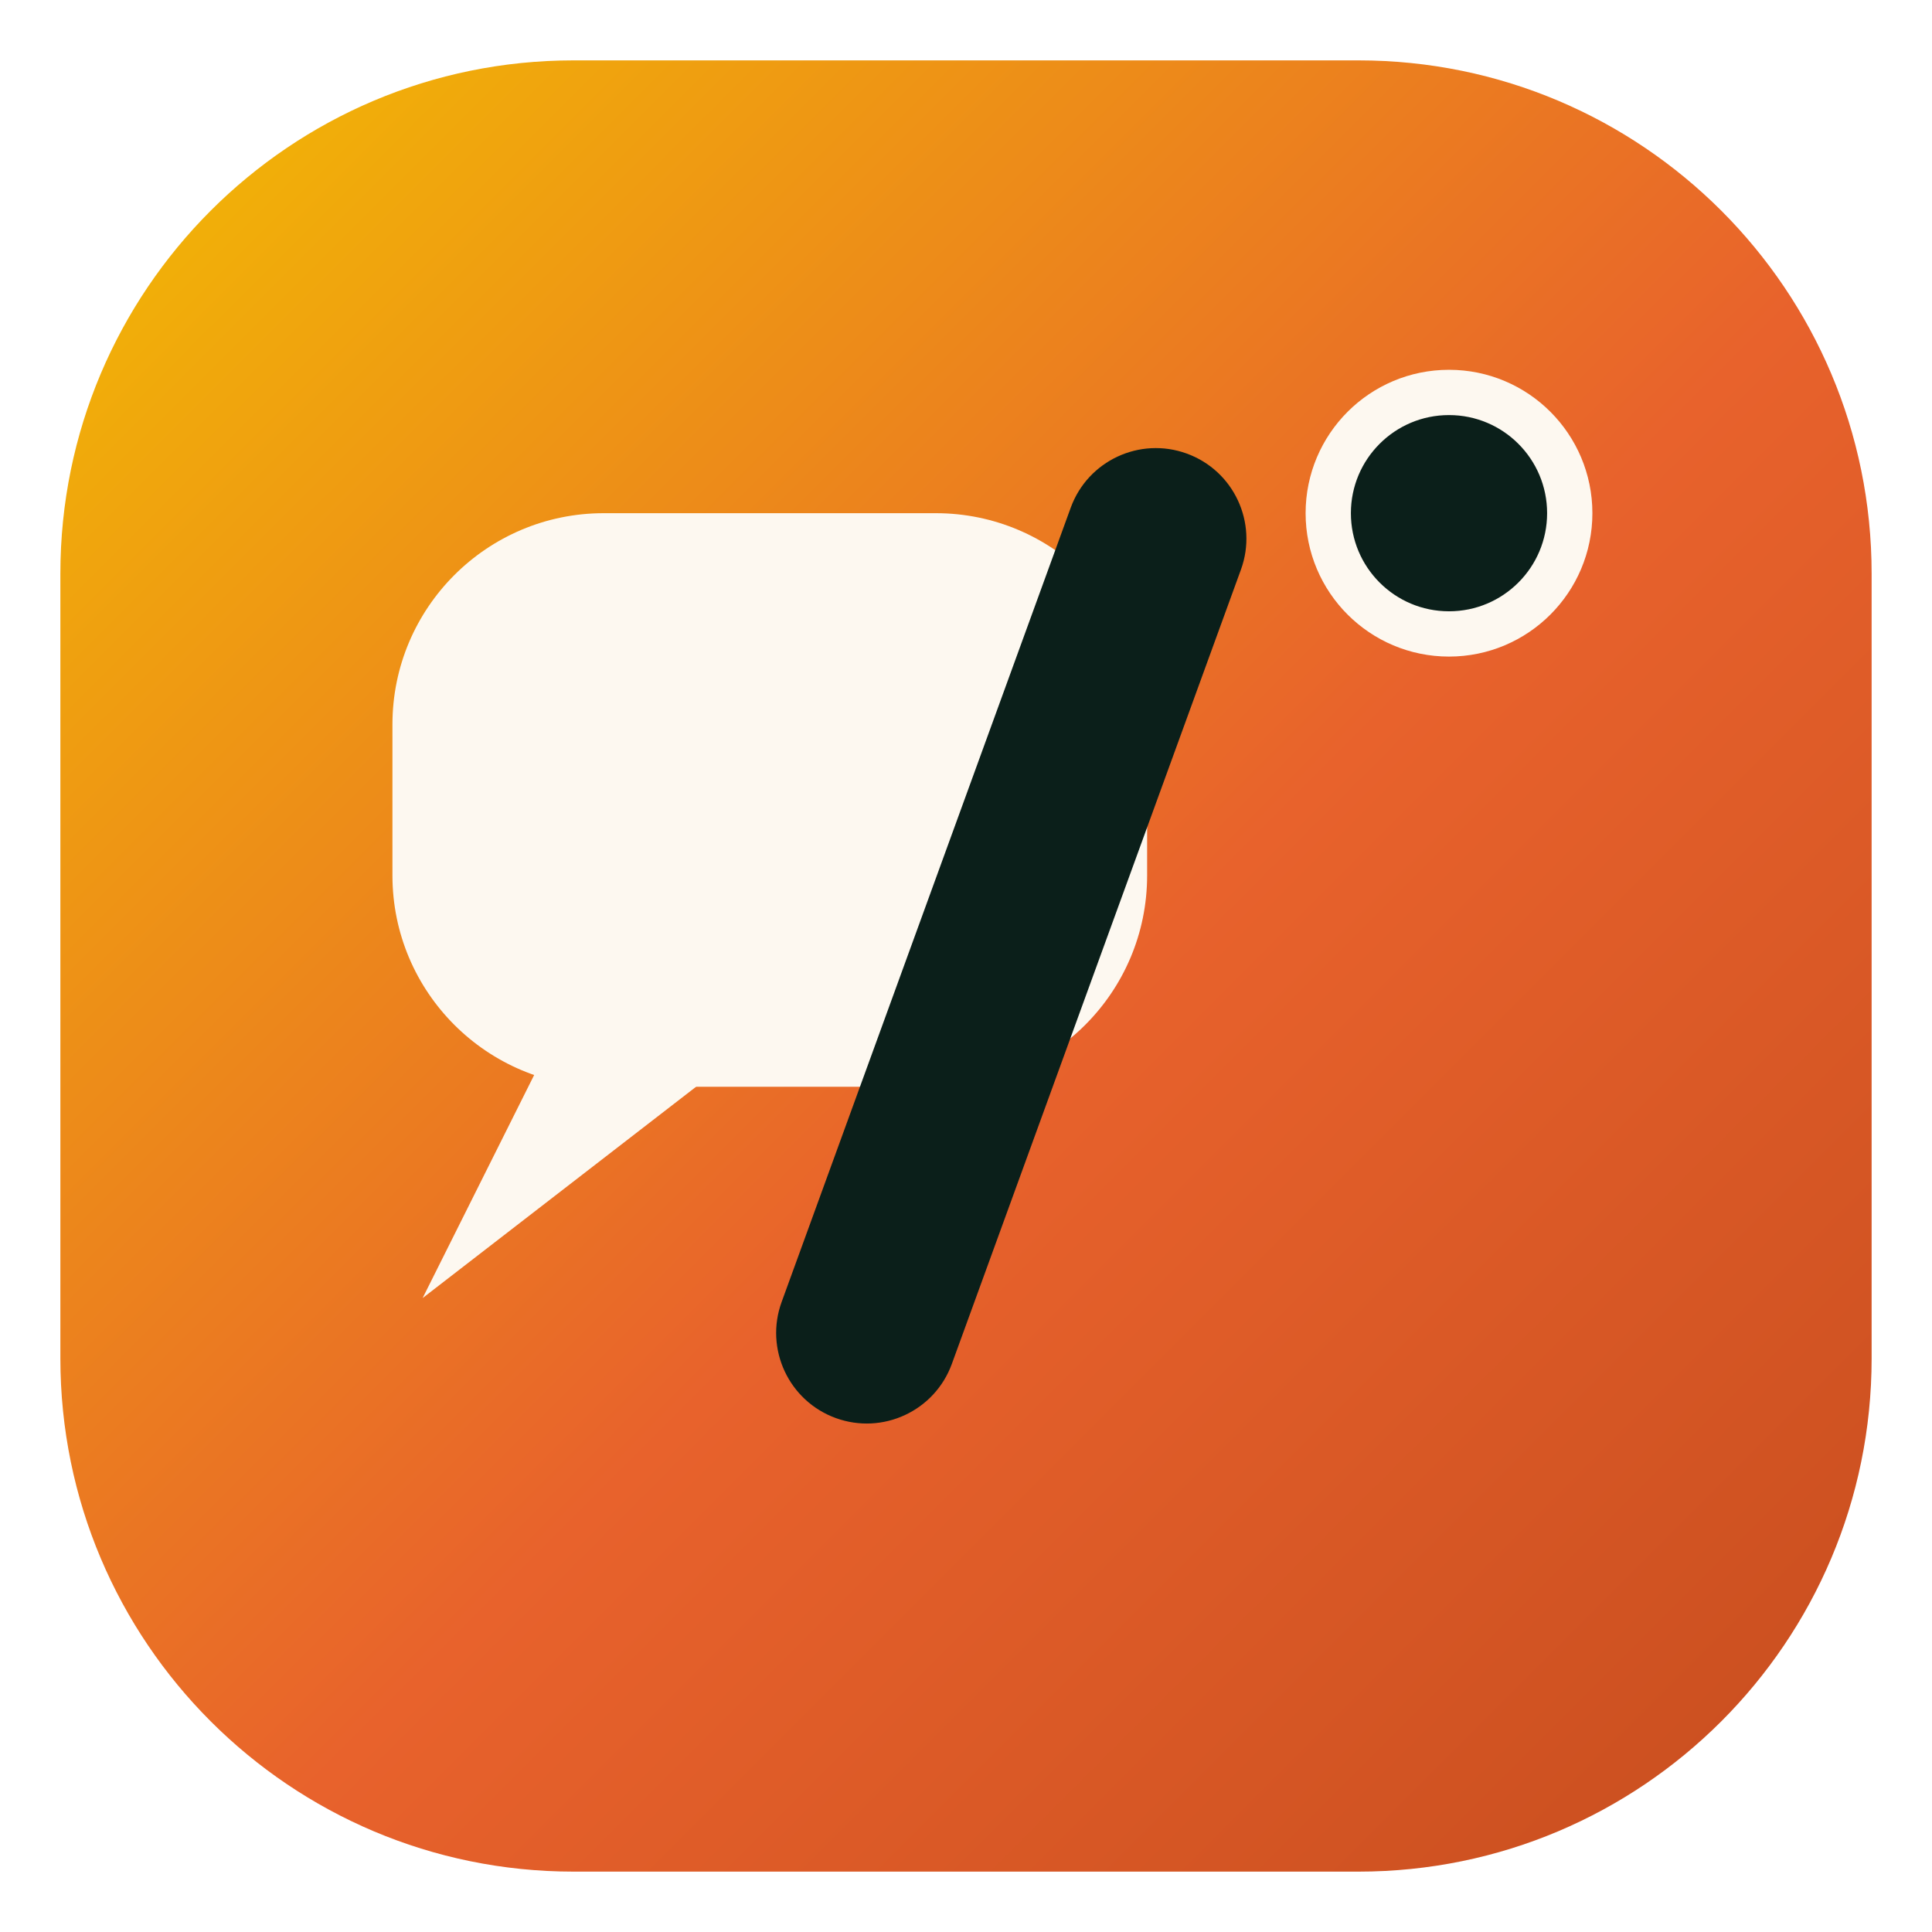
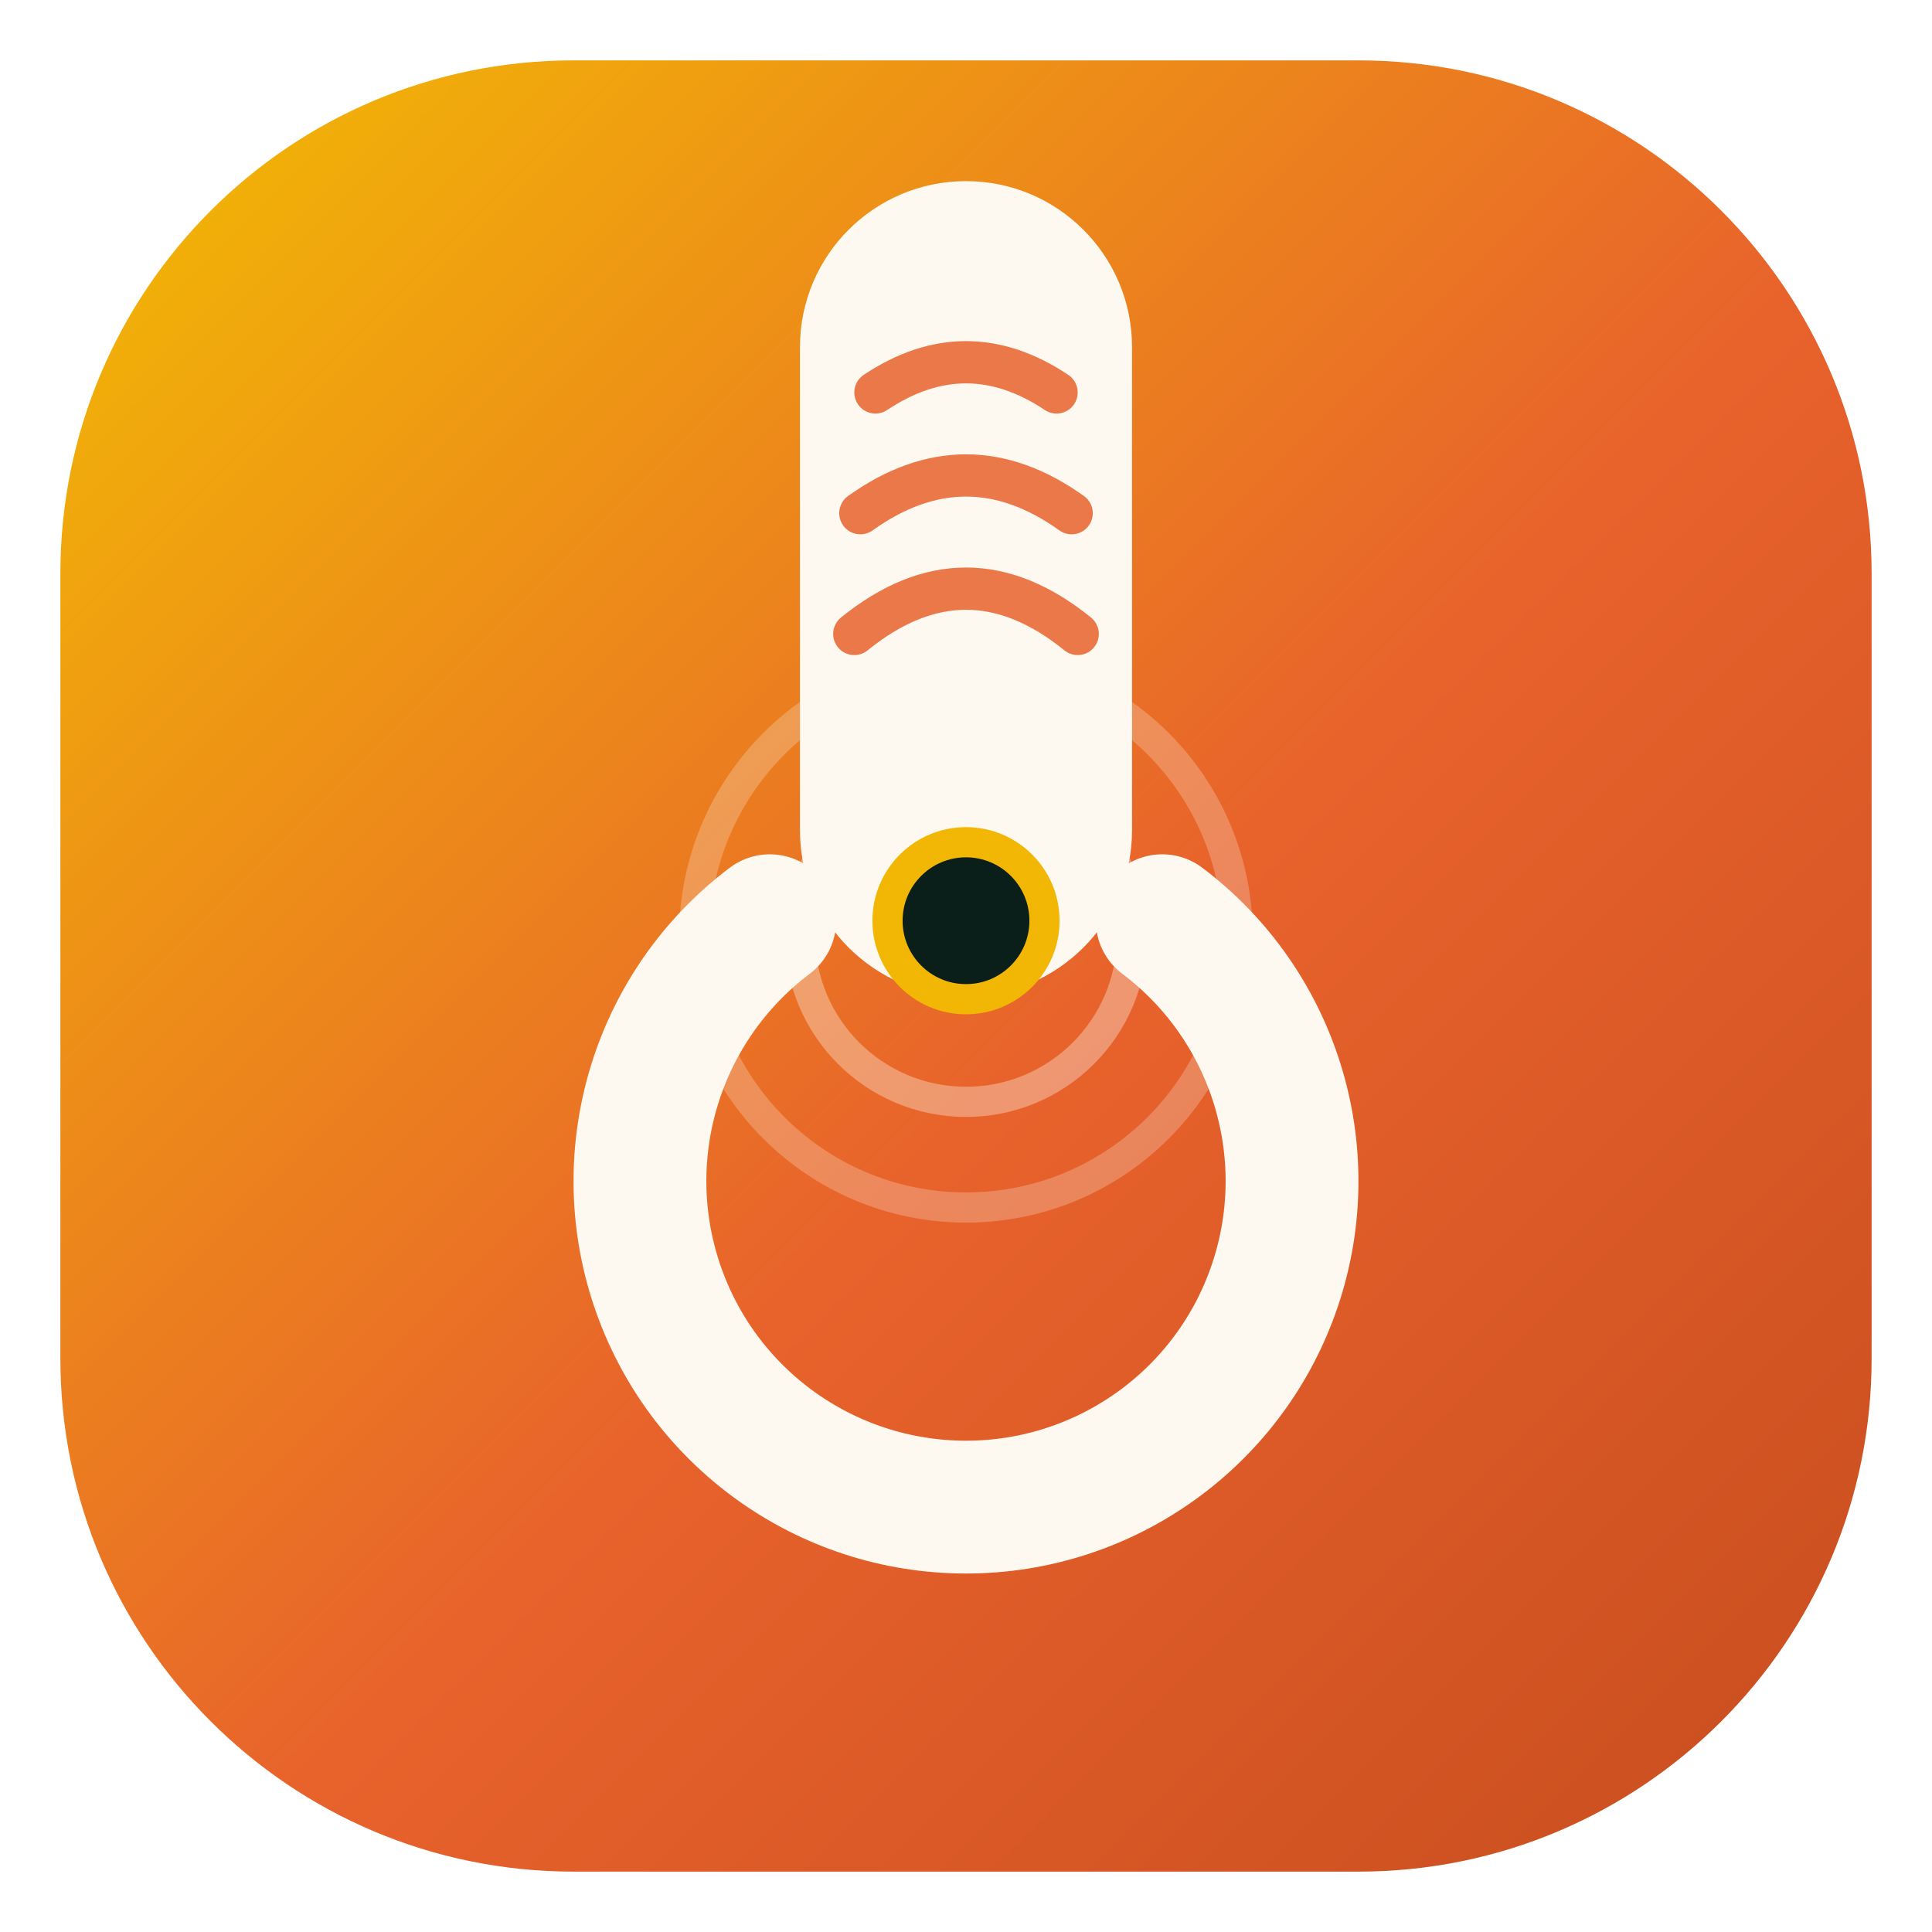
<svg xmlns="http://www.w3.org/2000/svg" width="64" height="64" viewBox="0 0 64 64">
  <defs>
    <linearGradient id="stmGrad" x1="4" y1="4" x2="60" y2="60" gradientUnits="userSpaceOnUse">
      <stop offset="0%" stop-color="#F2B705" />
      <stop offset="55%" stop-color="#E8622C" />
      <stop offset="100%" stop-color="#C94E1F" />
    </linearGradient>
  </defs>
  <rect x="2" y="2" width="60" height="60" rx="17" fill="url(#stmGrad)" />
-   <rect x="13" y="17" width="25" height="19" rx="7" fill="#FDF8F0" />
-   <path d="M19 33 L14 43 L25 34.5 Z" fill="#FDF8F0" />
-   <rect x="30.5" y="14" width="6" height="34" rx="3" fill="#0B1F1A" transform="rotate(20 33.5 31)" />
-   <circle cx="48" cy="17" r="4" fill="#0B1F1A" />
-   <circle cx="48" cy="17" r="4" fill="none" stroke="#FDF8F0" stroke-width="1.5" />
+   <circle cx="32" cy="31" r="9" fill="none" stroke="#FDF8F0" stroke-width="1" opacity="0.25" />
+   <circle cx="32" cy="31" r="5.5" fill="none" stroke="#FDF8F0" stroke-width="1" opacity="0.35" />
+   <path d="M38.5 30.5 A 10.8 10.8 0 1 1 25.5 30.5" fill="none" stroke="#FDF8F0" stroke-width="4.4" stroke-linecap="round" />
+   <rect x="26.5" y="6" width="11" height="27" rx="5.5" fill="#FDF8F0" />
+   <g fill="none" stroke="#E8622C" stroke-width="1.4" stroke-linecap="round" opacity="0.85">
+     <path d="M29 13 Q32 11 35 13" />
+     <path d="M28.5 17 Q32 14.5 35.5 17" />
+     <path d="M28.3 21 Q32 18 35.7 21" />
+   </g>
+   <circle cx="32" cy="30.5" r="2.6" fill="#0B1F1A" />
+   <circle cx="32" cy="30.5" r="2.6" fill="none" stroke="#F2B705" stroke-width="1" />
</svg>
